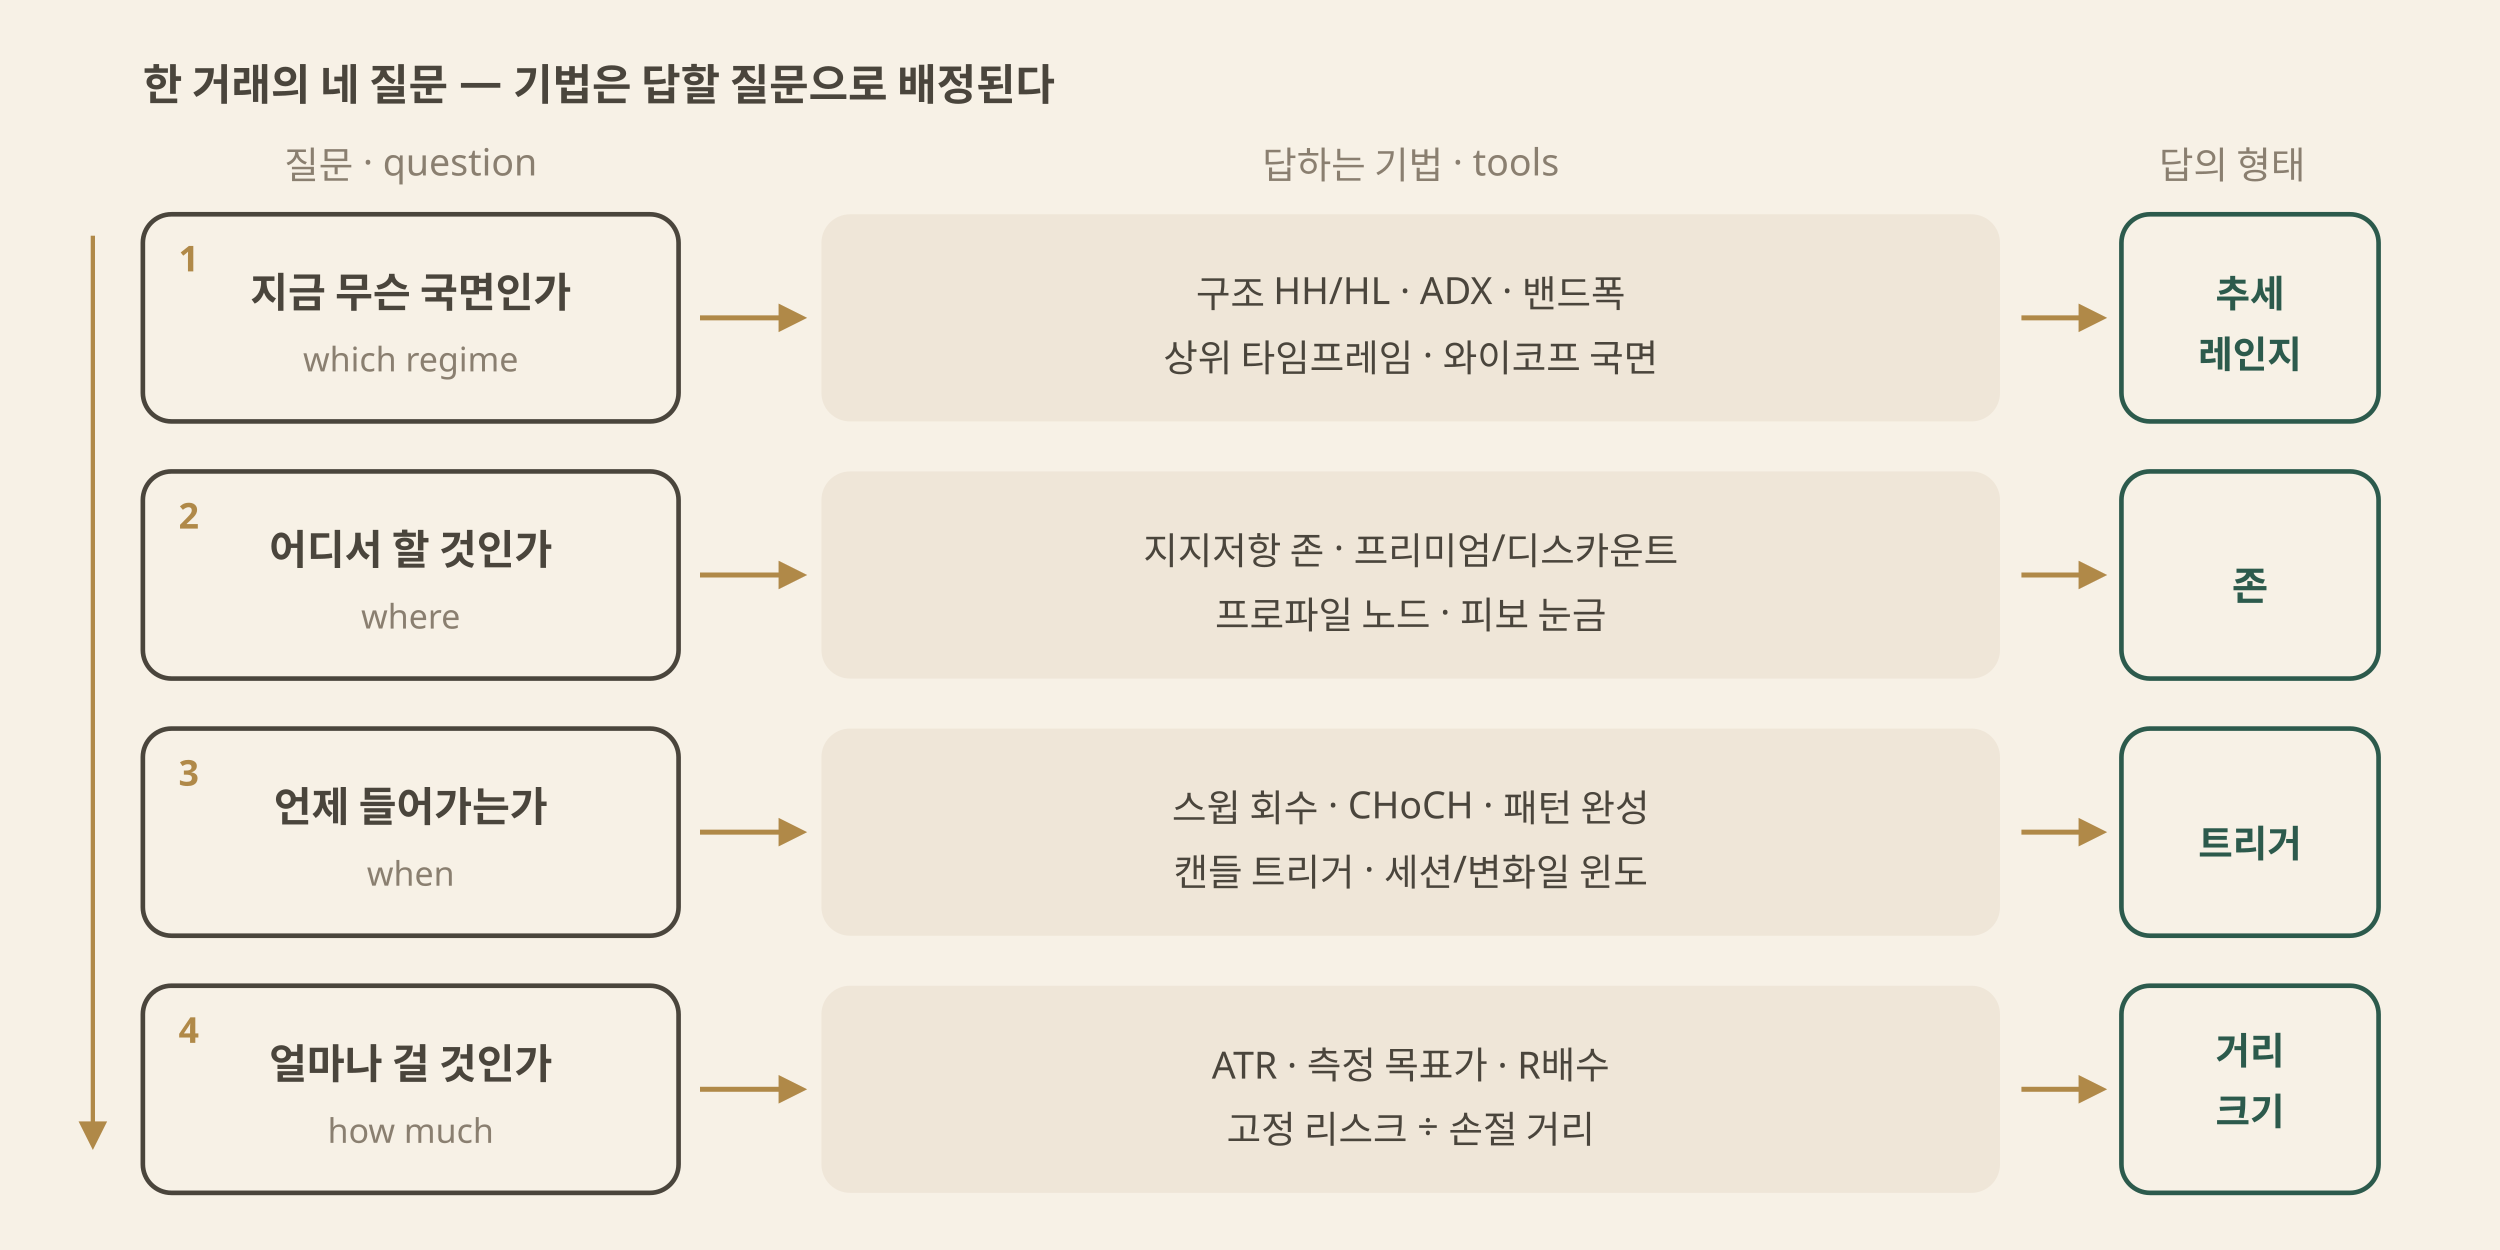
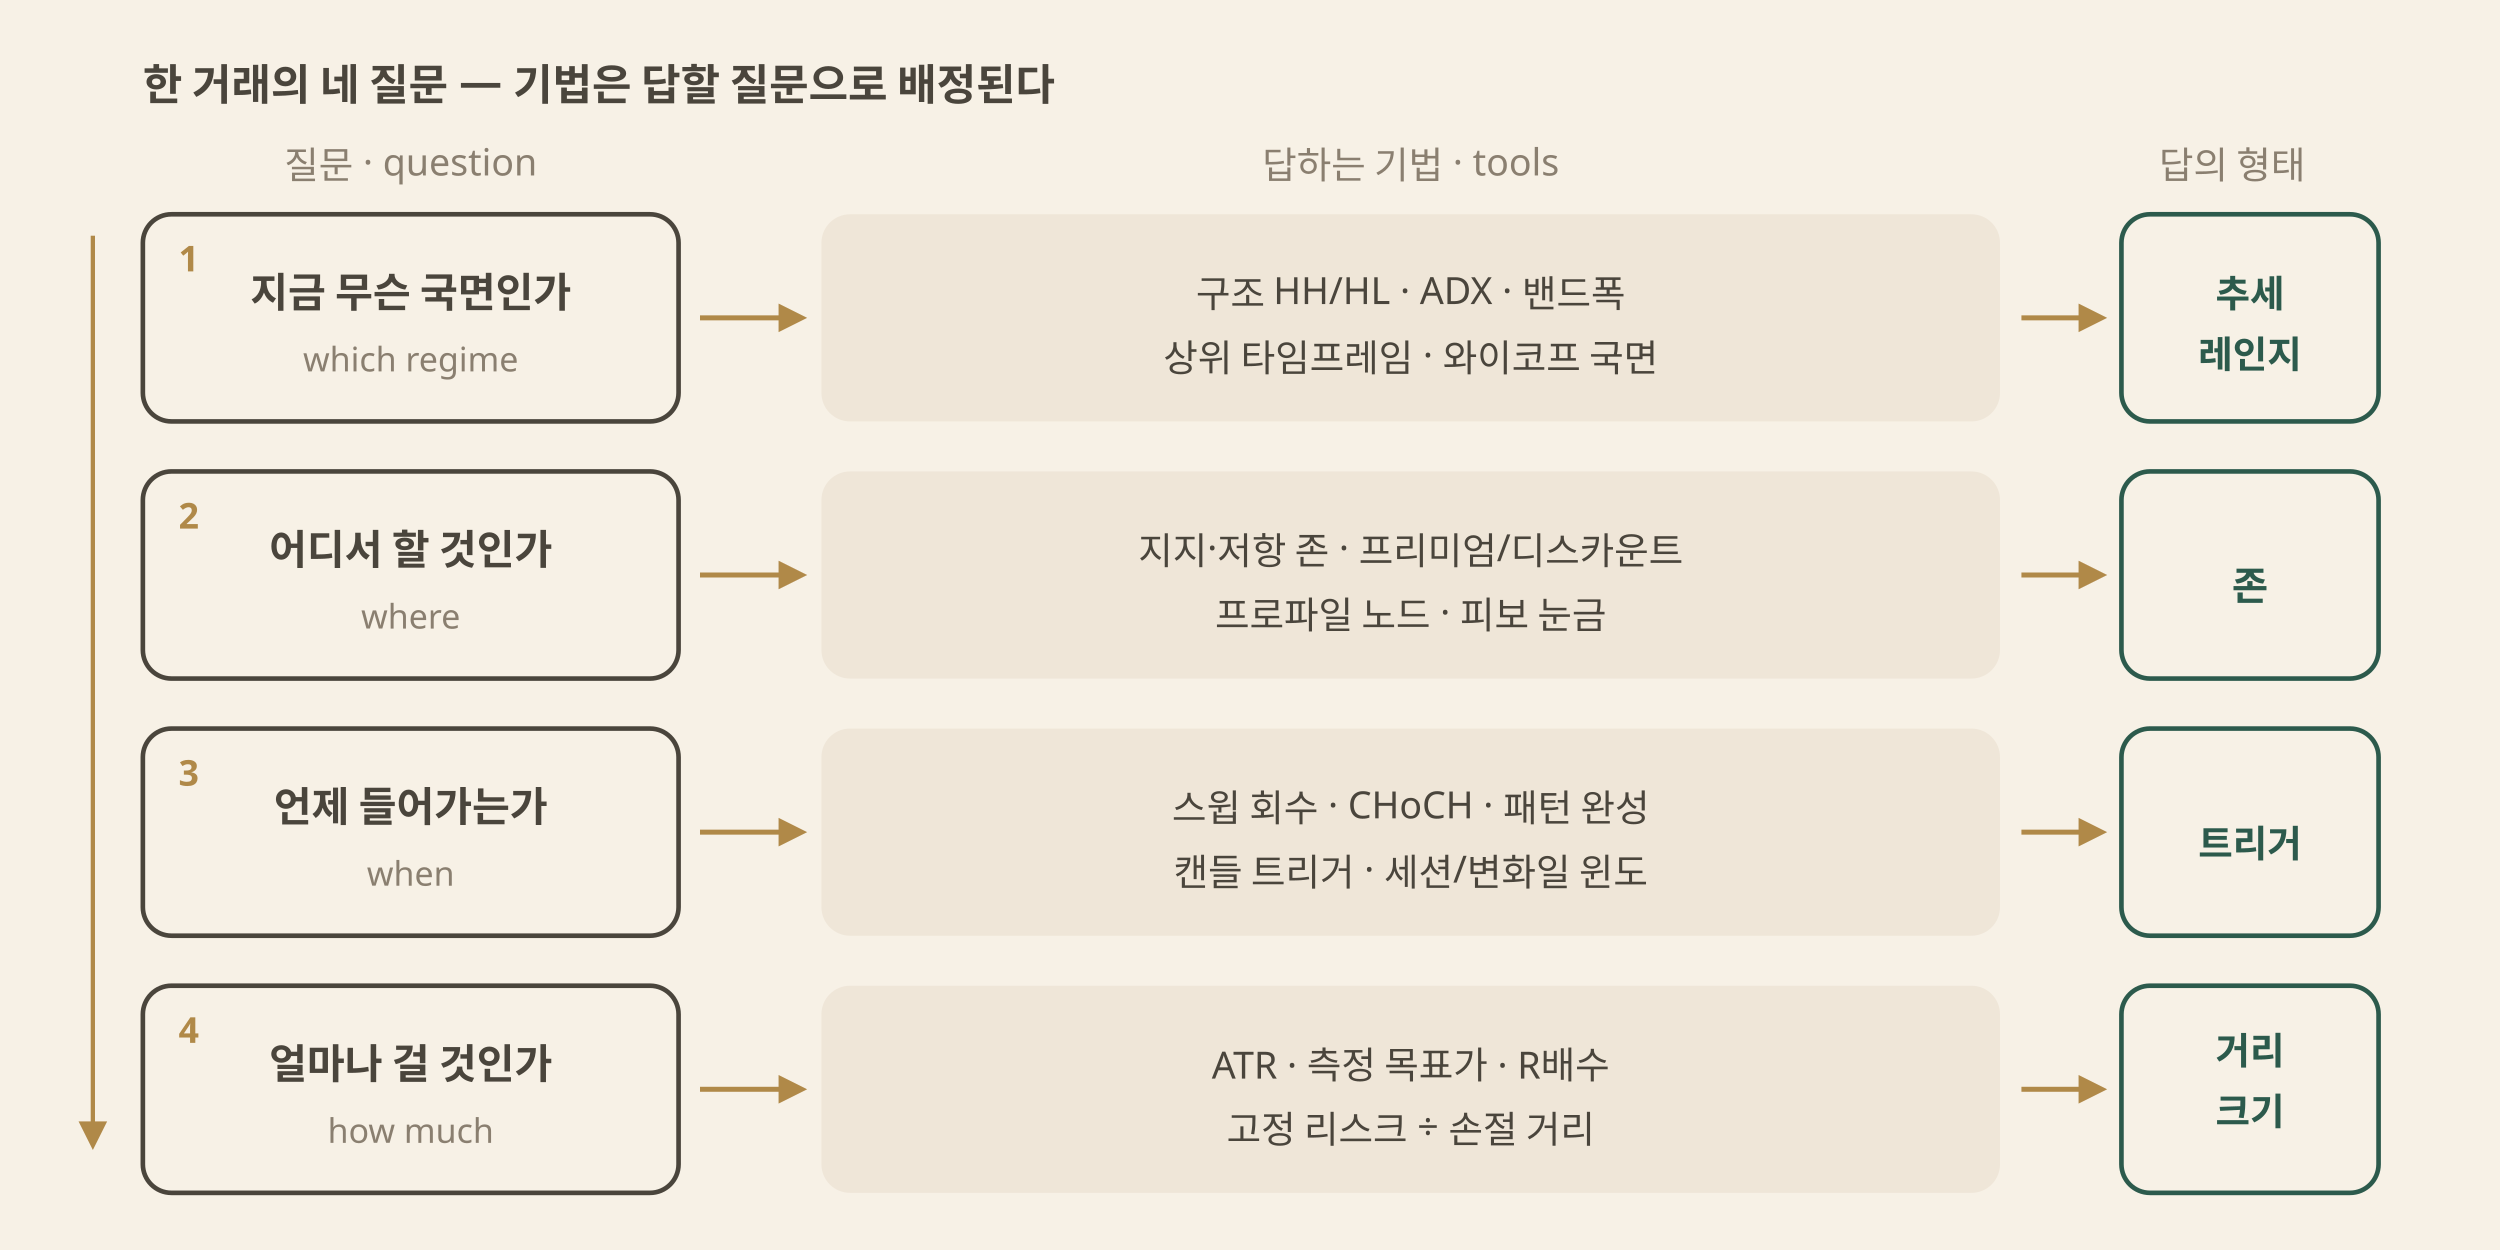
<svg xmlns="http://www.w3.org/2000/svg" viewBox="0 0 700 350" font-family="IBM Plex Sans KR, sans-serif">
  <rect width="700" height="350" fill="#f7f1e6" />
  <text x="40" y="28" fill="#4a453c" font-size="12" font-weight="600">한 거래의 네 질문 — 기법은 답할 질문으로 배정된다</text>
  <text x="115" y="50" fill="#8a7f70" font-size="10.5" text-anchor="middle">질문 · question</text>
  <text x="395" y="50" fill="#8a7f70" font-size="10.5" text-anchor="middle">답하는 기법 · tools</text>
  <text x="625" y="50" fill="#8a7f70" font-size="10.5" text-anchor="middle">답의 형태</text>
  <line x1="26" y1="66" x2="26" y2="316" stroke="#b08948" stroke-width="1.2" />
  <path d="M26 322 l-4 -8 h8 z" fill="#b08948" />
  <text x="18" y="70" fill="#b08948" font-size="9.5" transform="rotate(-90 18 190)" text-anchor="middle">읽는 순서</text>
  <rect x="40" y="60" width="150" height="58" rx="8" fill="none" stroke="#4a453c" stroke-width="1.3" />
  <text x="50" y="76" fill="#b08948" font-size="10" font-weight="700">1</text>
  <text x="115" y="86" fill="#4a453c" font-size="11.5" font-weight="600" text-anchor="middle">지금 무슨 국면인가</text>
  <text x="115" y="104" fill="#8a7f70" font-size="9.5" text-anchor="middle">which regime</text>
  <line x1="196" y1="89" x2="222" y2="89" stroke="#b08948" stroke-width="1.4" />
  <path d="M226 89 l-8 -4 v8 z" fill="#b08948" />
  <rect x="230" y="60" width="330" height="58" rx="8" fill="#efe6d8" />
  <text x="395" y="86" fill="#4a453c" font-size="10.5" text-anchor="middle">구조 HH/HL · ADX · 밴드폭</text>
  <text x="395" y="104" fill="#4a453c" font-size="10.5" text-anchor="middle">상위 타임프레임 · 와이코프 국면</text>
  <line x1="566" y1="89" x2="586" y2="89" stroke="#b08948" stroke-width="1.4" />
  <path d="M590 89 l-8 -4 v8 z" fill="#b08948" />
  <rect x="594" y="60" width="72" height="58" rx="8" fill="none" stroke="#2c5a4c" stroke-width="1.3" />
  <text x="630" y="86" fill="#2c5a4c" font-size="10.5" font-weight="600" text-anchor="middle">추세</text>
  <text x="630" y="103" fill="#2c5a4c" font-size="10.5" font-weight="600" text-anchor="middle">레인지</text>
  <rect x="40" y="132" width="150" height="58" rx="8" fill="none" stroke="#4a453c" stroke-width="1.3" />
  <text x="50" y="148" fill="#b08948" font-size="10" font-weight="700">2</text>
  <text x="115" y="158" fill="#4a453c" font-size="11.5" font-weight="600" text-anchor="middle">어디서 할 것인가</text>
  <text x="115" y="176" fill="#8a7f70" font-size="9.5" text-anchor="middle">where</text>
  <line x1="196" y1="161" x2="222" y2="161" stroke="#b08948" stroke-width="1.4" />
  <path d="M226 161 l-8 -4 v8 z" fill="#b08948" />
  <rect x="230" y="132" width="330" height="58" rx="8" fill="#efe6d8" />
-   <text x="395" y="158" fill="#4a453c" font-size="10.5" text-anchor="middle">지지저항 존 · 프리미엄/디스카운트</text>
+   <text x="395" y="158" fill="#4a453c" font-size="10.5" text-anchor="middle">지지·저항 존 · 프리미엄/디스카운트</text>
  <text x="395" y="176" fill="#4a453c" font-size="10.5" text-anchor="middle">프로파일 노드 · 피보 눈금</text>
  <line x1="566" y1="161" x2="586" y2="161" stroke="#b08948" stroke-width="1.4" />
  <path d="M590 161 l-8 -4 v8 z" fill="#b08948" />
  <rect x="594" y="132" width="72" height="58" rx="8" fill="none" stroke="#2c5a4c" stroke-width="1.3" />
  <text x="630" y="168" fill="#2c5a4c" font-size="11" font-weight="600" text-anchor="middle">존</text>
  <rect x="40" y="204" width="150" height="58" rx="8" fill="none" stroke="#4a453c" stroke-width="1.3" />
  <text x="50" y="220" fill="#b08948" font-size="10" font-weight="700">3</text>
  <text x="115" y="230" fill="#4a453c" font-size="11.5" font-weight="600" text-anchor="middle">언제 들어가는가</text>
  <text x="115" y="248" fill="#8a7f70" font-size="9.5" text-anchor="middle">when</text>
  <line x1="196" y1="233" x2="222" y2="233" stroke="#b08948" stroke-width="1.4" />
  <path d="M226 233 l-8 -4 v8 z" fill="#b08948" />
  <rect x="230" y="204" width="330" height="58" rx="8" fill="#efe6d8" />
  <text x="395" y="230" fill="#4a453c" font-size="10.5" text-anchor="middle">스윕 회수 · CHoCH · 패턴 완성</text>
  <text x="395" y="248" fill="#4a453c" font-size="10.5" text-anchor="middle">캔들 트리거 · 세션/변화일 윈도</text>
  <line x1="566" y1="233" x2="586" y2="233" stroke="#b08948" stroke-width="1.4" />
  <path d="M590 233 l-8 -4 v8 z" fill="#b08948" />
  <rect x="594" y="204" width="72" height="58" rx="8" fill="none" stroke="#2c5a4c" stroke-width="1.3" />
  <text x="630" y="240" fill="#2c5a4c" font-size="10.5" font-weight="600" text-anchor="middle">트리거</text>
  <rect x="40" y="276" width="150" height="58" rx="8" fill="none" stroke="#4a453c" stroke-width="1.3" />
  <text x="50" y="292" fill="#b08948" font-size="10" font-weight="700">4</text>
  <text x="115" y="302" fill="#4a453c" font-size="11.5" font-weight="600" text-anchor="middle">얼마나 걸 것인가</text>
  <text x="115" y="320" fill="#8a7f70" font-size="9.5" text-anchor="middle">how much</text>
  <line x1="196" y1="305" x2="222" y2="305" stroke="#b08948" stroke-width="1.4" />
  <path d="M226 305 l-8 -4 v8 z" fill="#b08948" />
  <rect x="230" y="276" width="330" height="58" rx="8" fill="#efe6d8" />
  <text x="395" y="302" fill="#4a453c" font-size="10.5" text-anchor="middle">ATR · 측정 목표가 · R배수</text>
  <text x="395" y="320" fill="#4a453c" font-size="10.5" text-anchor="middle">고정 리스크 ÷ 손절 거리</text>
  <line x1="566" y1="305" x2="586" y2="305" stroke="#b08948" stroke-width="1.4" />
  <path d="M590 305 l-8 -4 v8 z" fill="#b08948" />
  <rect x="594" y="276" width="72" height="58" rx="8" fill="none" stroke="#2c5a4c" stroke-width="1.3" />
  <text x="630" y="298" fill="#2c5a4c" font-size="10.5" font-weight="600" text-anchor="middle">거리</text>
  <text x="630" y="315" fill="#2c5a4c" font-size="10.5" font-weight="600" text-anchor="middle">크기</text>
</svg>
